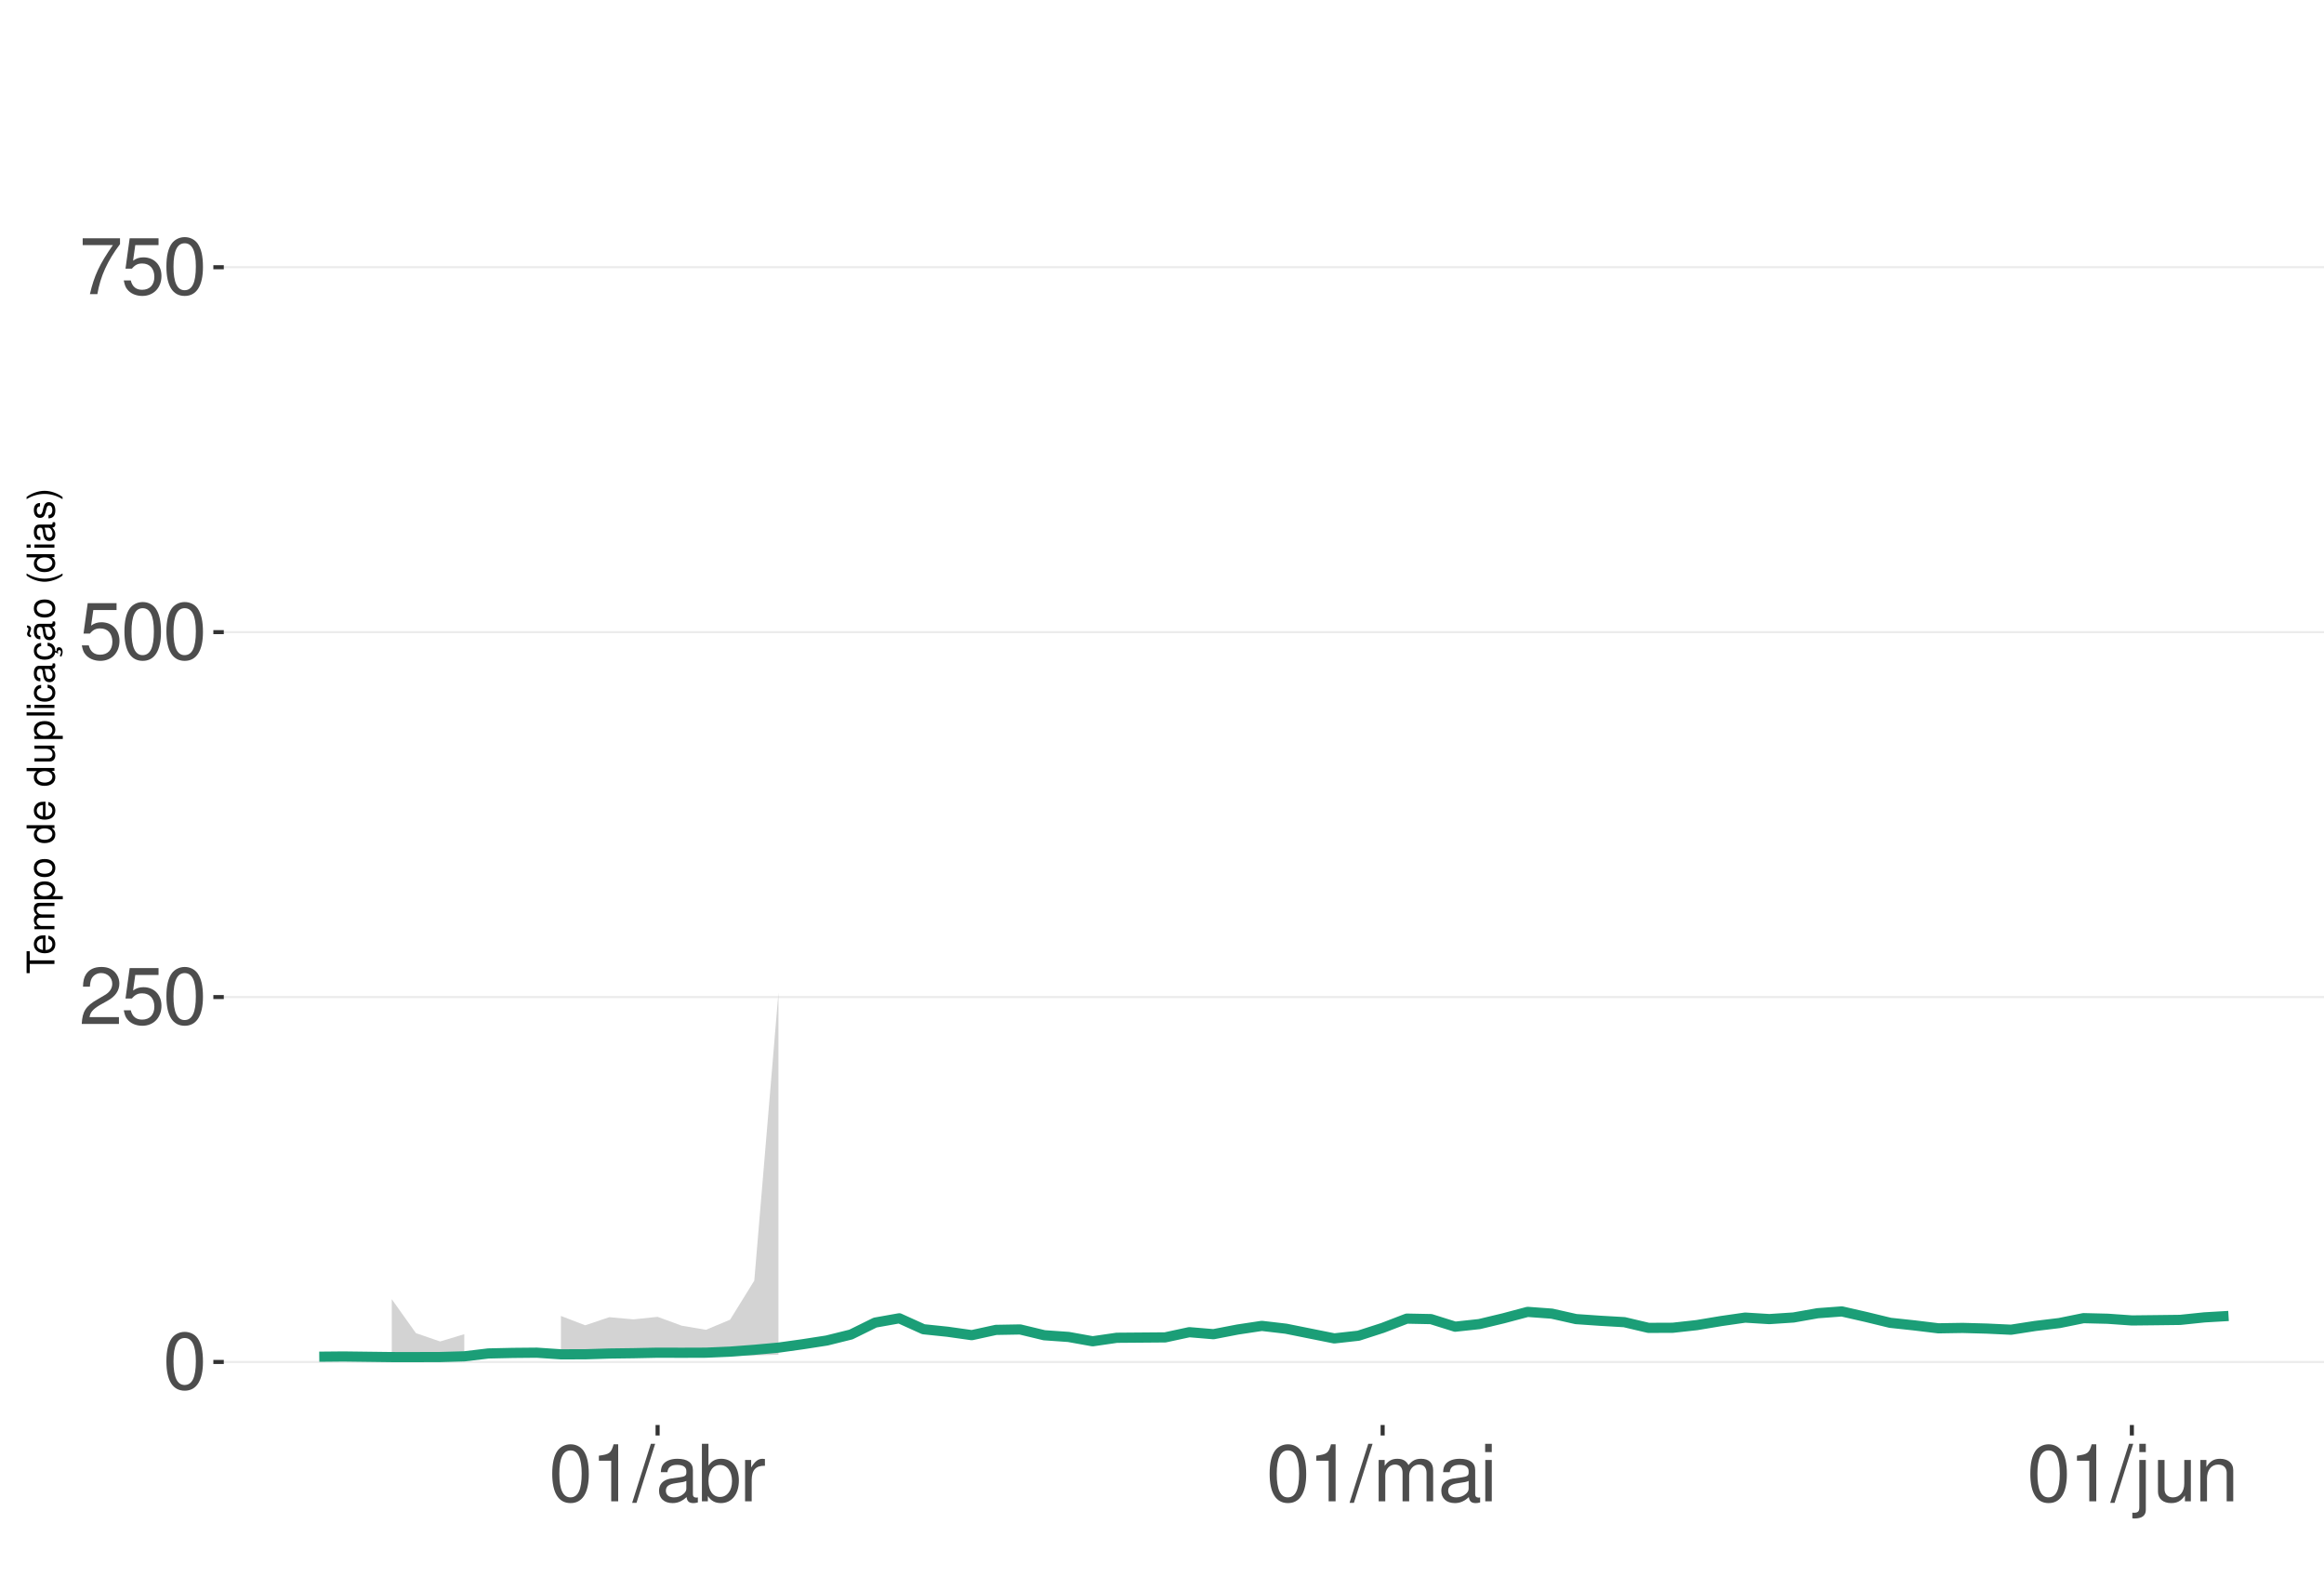
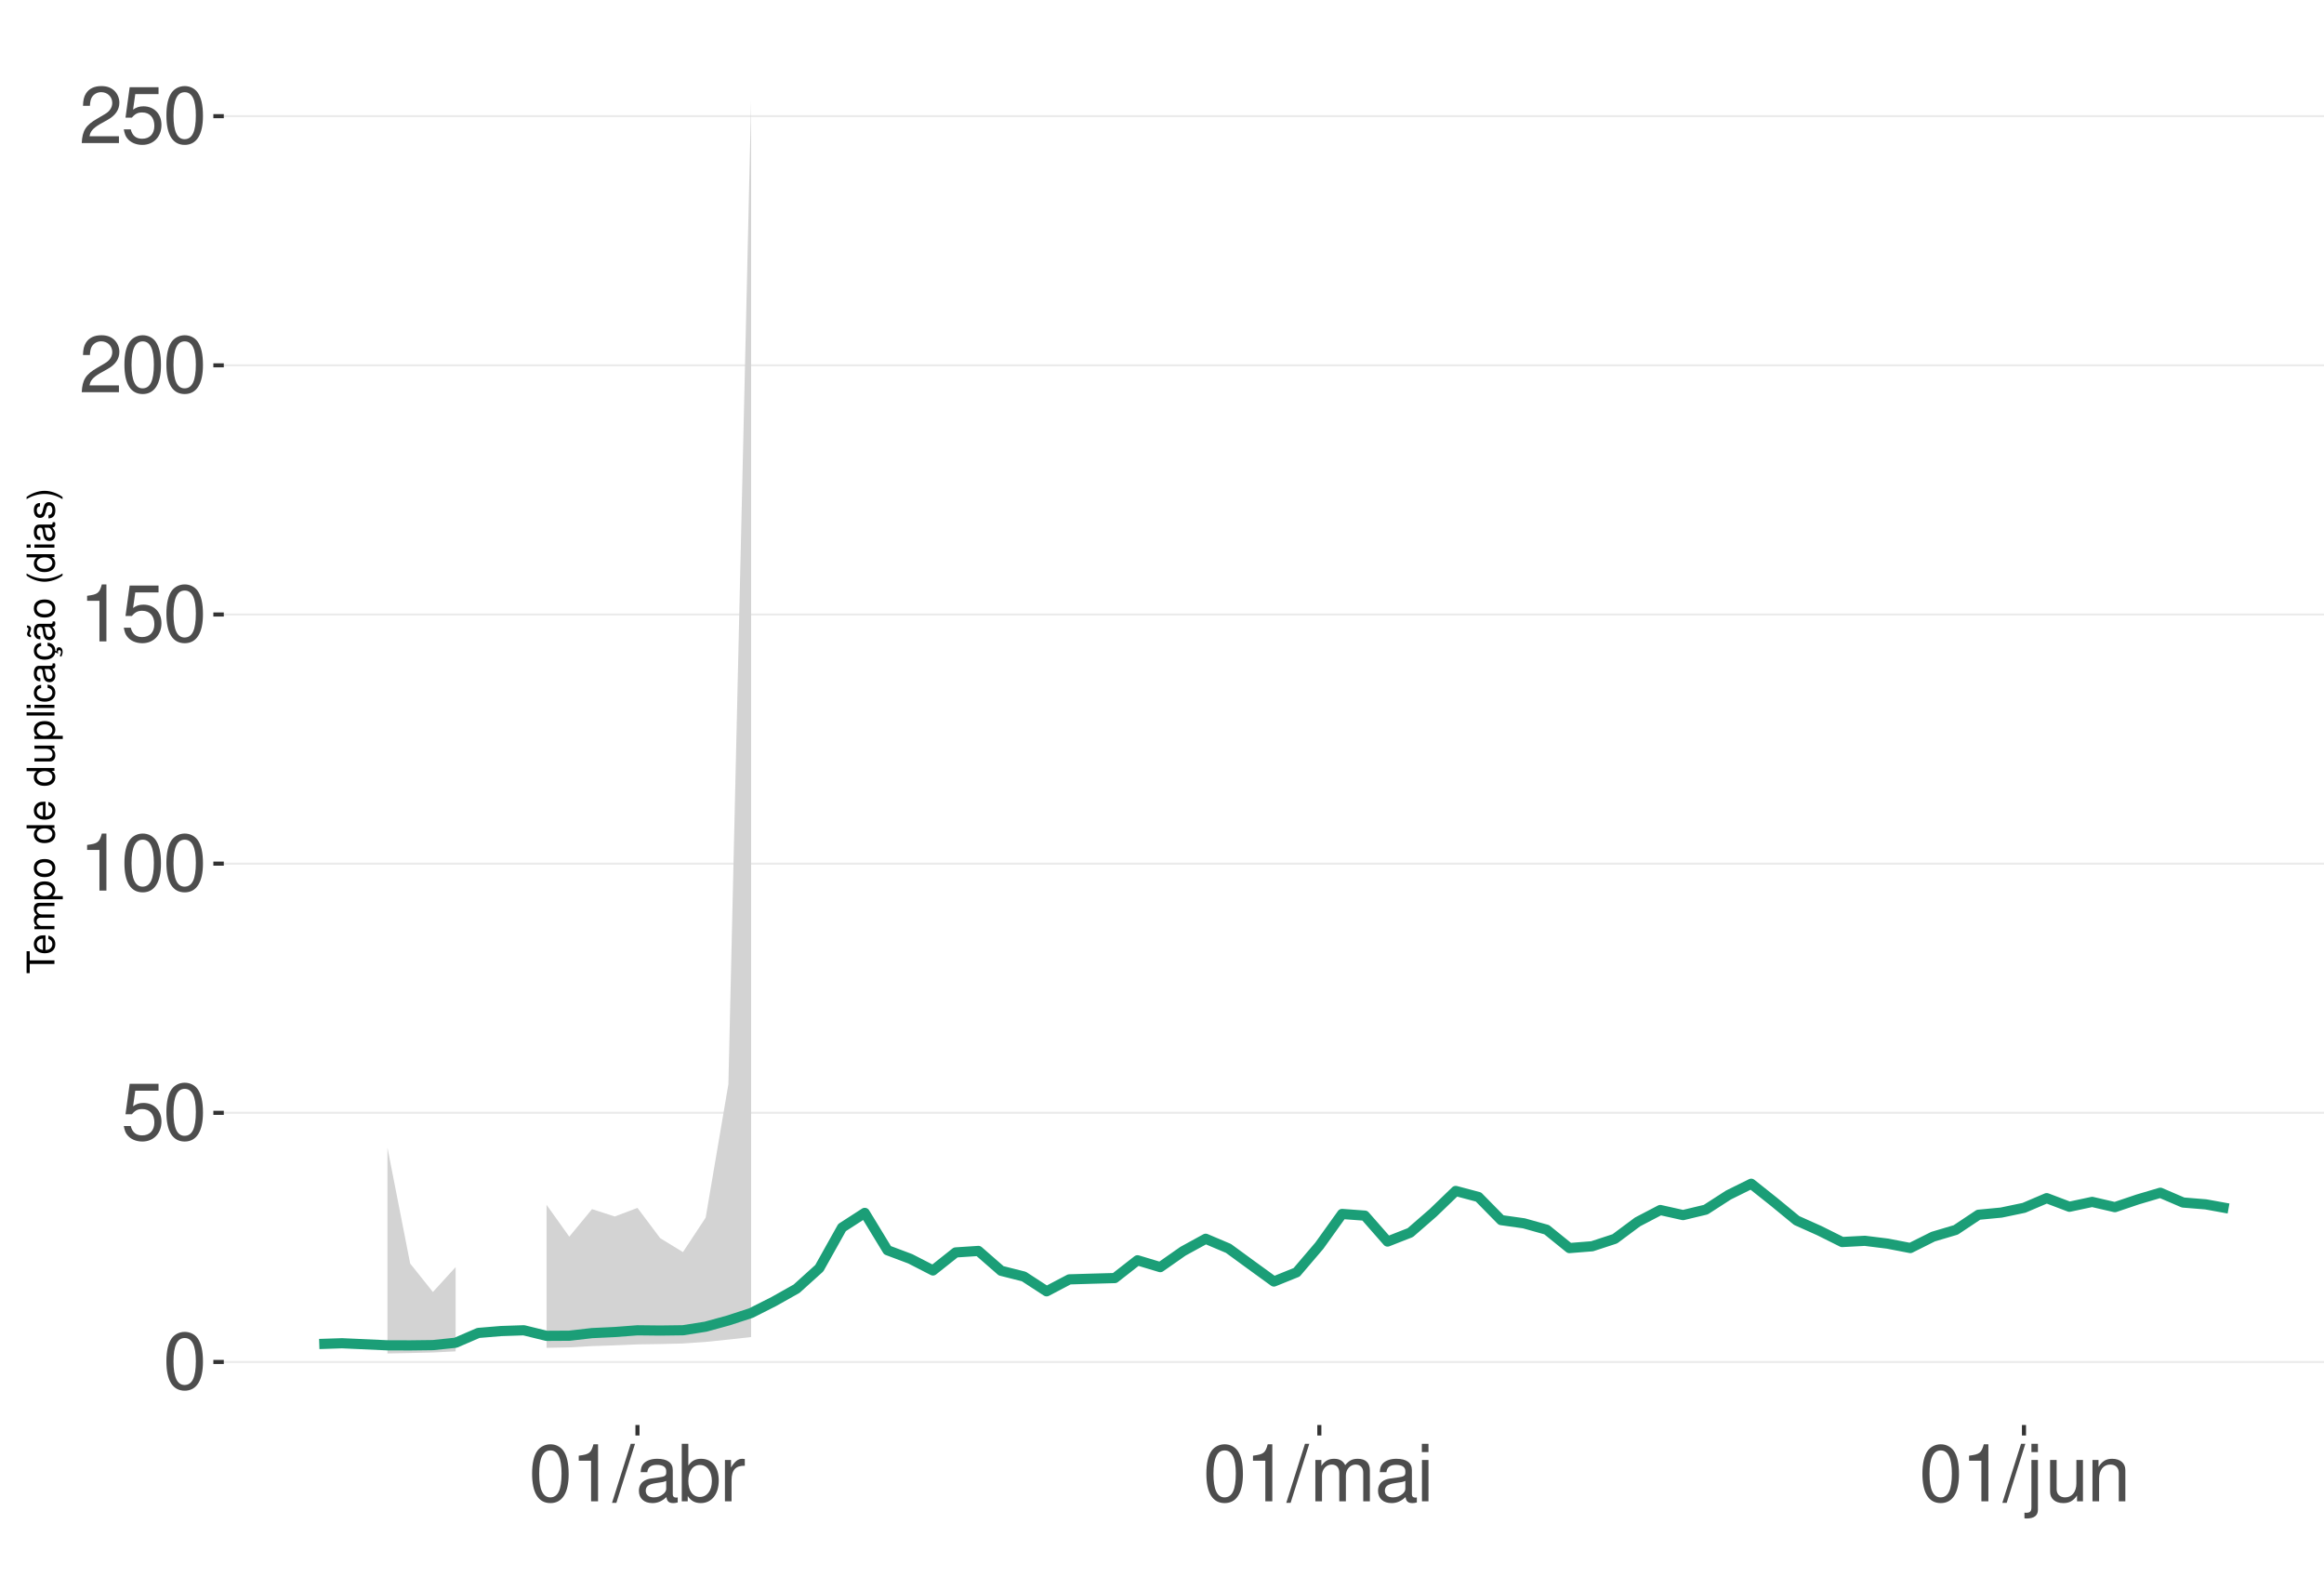
<svg xmlns="http://www.w3.org/2000/svg" xmlns:xlink="http://www.w3.org/1999/xlink" width="609pt" height="413pt" viewBox="0 0 609 413" version="1.1">
  <defs>
    <g>
      <symbol overflow="visible" id="glyph0-0">
        <path style="stroke:none;" d="" />
      </symbol>
      <symbol overflow="visible" id="glyph0-1">
        <path style="stroke:none;" d="M 5.688 -14.938 C 4.312 -14.938 3.078 -14.312 2.312 -13.297 C 1.359 -11.984 0.891 -10 0.891 -7.234 C 0.891 -2.188 2.547 0.469 5.688 0.469 C 8.781 0.469 10.469 -2.188 10.469 -7.109 C 10.469 -10 10.016 -11.938 9.047 -13.297 C 8.281 -14.328 7.062 -14.938 5.688 -14.938 Z M 5.688 -13.328 C 7.641 -13.328 8.609 -11.312 8.609 -7.266 C 8.609 -3.016 7.656 -1.031 5.641 -1.031 C 3.719 -1.031 2.75 -3.094 2.75 -7.203 C 2.75 -11.312 3.719 -13.328 5.688 -13.328 Z M 5.688 -13.328 " />
      </symbol>
      <symbol overflow="visible" id="glyph0-2">
+         <path style="stroke:none;" d="M 9.828 -14.641 L 2.266 -14.641 L 1.172 -6.672 L 2.844 -6.672 C 3.703 -7.688 4.406 -8.031 5.562 -8.031 C 7.516 -8.031 8.734 -6.688 8.734 -4.531 C 8.734 -2.422 7.516 -1.141 5.531 -1.141 C 3.953 -1.141 2.969 -1.938 2.547 -3.594 L 0.719 -3.594 C 0.969 -2.391 1.172 -1.812 1.609 -1.281 C 2.438 -0.172 3.922 0.469 5.578 0.469 C 8.531 0.469 10.594 -1.672 10.594 -4.766 C 10.594 -7.656 8.672 -9.641 5.859 -9.641 C 4.828 -9.641 4 -9.375 3.156 -8.766 L 3.734 -12.844 L 9.828 -12.844 Z M 9.828 -14.641 " />
+       </symbol>
+       <symbol overflow="visible" id="glyph0-3">
+         <path style="stroke:none;" d="M 5.344 -10.641 L 5.344 0 L 7.172 0 L 7.172 -14.938 L 5.969 -14.938 C 5.328 -12.641 4.922 -12.328 2.109 -11.953 L 2.109 -10.641 Z M 5.344 -10.641 " />
+       </symbol>
+       <symbol overflow="visible" id="glyph0-4">
        <path style="stroke:none;" d="M 10.453 -1.797 L 2.75 -1.797 C 2.938 -3.031 3.594 -3.828 5.391 -4.922 L 7.453 -6.078 C 9.5 -7.203 10.562 -8.734 10.562 -10.578 C 10.562 -11.812 10.062 -12.969 9.188 -13.781 C 8.328 -14.562 7.25 -14.938 5.859 -14.938 C 4 -14.938 2.625 -14.281 1.812 -13 C 1.297 -12.203 1.078 -11.281 1.031 -9.766 L 2.844 -9.766 C 2.906 -10.781 3.031 -11.375 3.281 -11.875 C 3.766 -12.781 4.703 -13.344 5.797 -13.344 C 7.453 -13.344 8.703 -12.141 8.703 -10.531 C 8.703 -9.344 8.016 -8.297 6.719 -7.562 L 4.812 -6.438 C 1.75 -4.688 0.875 -3.281 0.703 -0.016 L 10.453 -0.016 Z M 10.453 -1.797 " />
      </symbol>
-       <symbol overflow="visible" id="glyph0-3">
-         <path style="stroke:none;" d="M 9.828 -14.641 L 2.266 -14.641 L 1.172 -6.672 L 2.844 -6.672 C 3.703 -7.688 4.406 -8.031 5.562 -8.031 C 7.516 -8.031 8.734 -6.688 8.734 -4.531 C 8.734 -2.422 7.516 -1.141 5.531 -1.141 C 3.953 -1.141 2.969 -1.938 2.547 -3.594 L 0.719 -3.594 C 0.969 -2.391 1.172 -1.812 1.609 -1.281 C 2.438 -0.172 3.922 0.469 5.578 0.469 C 8.531 0.469 10.594 -1.672 10.594 -4.766 C 10.594 -7.656 8.672 -9.641 5.859 -9.641 C 4.828 -9.641 4 -9.375 3.156 -8.766 L 3.734 -12.844 L 9.828 -12.844 Z M 9.828 -14.641 " />
-       </symbol>
-       <symbol overflow="visible" id="glyph0-4">
-         <path style="stroke:none;" d="M 10.734 -14.641 L 0.953 -14.641 L 0.953 -12.844 L 8.859 -12.844 C 5.375 -7.875 3.953 -4.812 2.844 0 L 4.797 0 C 5.594 -4.688 7.438 -8.719 10.734 -13.109 Z M 10.734 -14.641 " />
-       </symbol>
      <symbol overflow="visible" id="glyph0-5">
-         <path style="stroke:none;" d="M 5.344 -10.641 L 5.344 0 L 7.172 0 L 7.172 -14.938 L 5.969 -14.938 C 5.328 -12.641 4.922 -12.328 2.109 -11.953 L 2.109 -10.641 Z M 5.344 -10.641 " />
+         <path style="stroke:none;" d="M 4.734 -15.062 L -0.172 0.406 L 0.969 0.406 L 5.859 -15.062 Z M 4.734 -15.062 " />
      </symbol>
      <symbol overflow="visible" id="glyph0-6">
-         <path style="stroke:none;" d="M 4.734 -15.062 L -0.172 0.406 L 0.969 0.406 L 5.859 -15.062 Z M 4.734 -15.062 " />
+         <path style="stroke:none;" d="M 11.047 -1.016 C 10.859 -0.969 10.781 -0.969 10.672 -0.969 C 10.078 -0.969 9.75 -1.281 9.75 -1.812 L 9.75 -8.188 C 9.75 -10.094 8.344 -11.141 5.688 -11.141 C 4.094 -11.141 2.828 -10.672 2.094 -9.875 C 1.594 -9.312 1.391 -8.703 1.344 -7.625 L 3.078 -7.625 C 3.219 -8.938 4 -9.547 5.625 -9.547 C 7.188 -9.547 8.031 -8.969 8.031 -7.938 L 8.031 -7.484 C 8.016 -6.734 7.641 -6.469 6.234 -6.281 C 3.797 -5.969 3.422 -5.891 2.766 -5.625 C 1.516 -5.078 0.875 -4.125 0.875 -2.734 C 0.875 -0.766 2.234 0.469 4.422 0.469 C 5.781 0.469 6.875 0 8.094 -1.109 C 8.219 0 8.766 0.469 9.875 0.469 C 10.25 0.469 10.469 0.438 11.047 0.297 Z M 8.031 -3.406 C 8.031 -2.828 7.875 -2.484 7.359 -2 C 6.656 -1.359 5.797 -1.031 4.797 -1.031 C 3.453 -1.031 2.672 -1.672 2.672 -2.766 C 2.672 -3.906 3.406 -4.484 5.266 -4.75 C 7.109 -5 7.453 -5.078 8.031 -5.344 Z M 8.031 -3.406 " />
      </symbol>
      <symbol overflow="visible" id="glyph0-7">
-         <path style="stroke:none;" d="M 11.047 -1.016 C 10.859 -0.969 10.781 -0.969 10.672 -0.969 C 10.078 -0.969 9.75 -1.281 9.75 -1.812 L 9.75 -8.188 C 9.75 -10.094 8.344 -11.141 5.688 -11.141 C 4.094 -11.141 2.828 -10.672 2.094 -9.875 C 1.594 -9.312 1.391 -8.703 1.344 -7.625 L 3.078 -7.625 C 3.219 -8.938 4 -9.547 5.625 -9.547 C 7.188 -9.547 8.031 -8.969 8.031 -7.938 L 8.031 -7.484 C 8.016 -6.734 7.641 -6.469 6.234 -6.281 C 3.797 -5.969 3.422 -5.891 2.766 -5.625 C 1.516 -5.078 0.875 -4.125 0.875 -2.734 C 0.875 -0.766 2.234 0.469 4.422 0.469 C 5.781 0.469 6.875 0 8.094 -1.109 C 8.219 0 8.766 0.469 9.875 0.469 C 10.25 0.469 10.469 0.438 11.047 0.297 Z M 8.031 -3.406 C 8.031 -2.828 7.875 -2.484 7.359 -2 C 6.656 -1.359 5.797 -1.031 4.797 -1.031 C 3.453 -1.031 2.672 -1.672 2.672 -2.766 C 2.672 -3.906 3.406 -4.484 5.266 -4.75 C 7.109 -5 7.453 -5.078 8.031 -5.344 Z M 8.031 -3.406 " />
+         <path style="stroke:none;" d="M 1.109 -15.062 L 1.109 0 L 2.672 0 L 2.672 -1.391 C 3.484 -0.125 4.578 0.469 6.094 0.469 C 8.938 0.469 10.797 -1.859 10.797 -5.453 C 10.797 -8.969 9.047 -11.141 6.172 -11.141 C 4.688 -11.141 3.641 -10.578 2.828 -9.359 L 2.828 -15.062 Z M 5.844 -9.516 C 7.766 -9.516 9 -7.844 9 -5.266 C 9 -2.812 7.719 -1.141 5.844 -1.141 C 4 -1.141 2.828 -2.781 2.828 -5.328 C 2.828 -7.875 4 -9.516 5.844 -9.516 Z M 5.844 -9.516 " />
      </symbol>
      <symbol overflow="visible" id="glyph0-8">
-         <path style="stroke:none;" d="M 1.109 -15.062 L 1.109 0 L 2.672 0 L 2.672 -1.391 C 3.484 -0.125 4.578 0.469 6.094 0.469 C 8.938 0.469 10.797 -1.859 10.797 -5.453 C 10.797 -8.969 9.047 -11.141 6.172 -11.141 C 4.688 -11.141 3.641 -10.578 2.828 -9.359 L 2.828 -15.062 Z M 5.844 -9.516 C 7.766 -9.516 9 -7.844 9 -5.266 C 9 -2.812 7.719 -1.141 5.844 -1.141 C 4 -1.141 2.828 -2.781 2.828 -5.328 C 2.828 -7.875 4 -9.516 5.844 -9.516 Z M 5.844 -9.516 " />
+         <path style="stroke:none;" d="M 1.422 -10.828 L 1.422 0 L 3.156 0 L 3.156 -5.625 C 3.188 -8.219 4.25 -9.375 6.625 -9.312 L 6.625 -11.078 C 6.344 -11.109 6.172 -11.141 5.969 -11.141 C 4.859 -11.141 4 -10.469 3.016 -8.859 L 3.016 -10.828 Z M 1.422 -10.828 " />
      </symbol>
      <symbol overflow="visible" id="glyph0-9">
-         <path style="stroke:none;" d="M 1.422 -10.828 L 1.422 0 L 3.156 0 L 3.156 -5.625 C 3.188 -8.219 4.25 -9.375 6.625 -9.312 L 6.625 -11.078 C 6.344 -11.109 6.172 -11.141 5.969 -11.141 C 4.859 -11.141 4 -10.469 3.016 -8.859 L 3.016 -10.828 Z M 1.422 -10.828 " />
+         <path style="stroke:none;" d="M 1.453 -10.828 L 1.453 0 L 3.188 0 L 3.188 -6.797 C 3.188 -8.359 4.312 -9.625 5.719 -9.625 C 7 -9.625 7.719 -8.844 7.719 -7.453 L 7.719 0 L 9.453 0 L 9.453 -6.797 C 9.453 -8.359 10.594 -9.625 12 -9.625 C 13.266 -9.625 14 -8.812 14 -7.453 L 14 0 L 15.734 0 L 15.734 -8.125 C 15.734 -10.062 14.625 -11.141 12.594 -11.141 C 11.156 -11.141 10.281 -10.703 9.281 -9.484 C 8.641 -10.641 7.766 -11.141 6.359 -11.141 C 4.922 -11.141 3.953 -10.594 3.031 -9.297 L 3.031 -10.828 Z M 1.453 -10.828 " />
      </symbol>
      <symbol overflow="visible" id="glyph0-10">
-         <path style="stroke:none;" d="M 1.453 -10.828 L 1.453 0 L 3.188 0 L 3.188 -6.797 C 3.188 -8.359 4.312 -9.625 5.719 -9.625 C 7 -9.625 7.719 -8.844 7.719 -7.453 L 7.719 0 L 9.453 0 L 9.453 -6.797 C 9.453 -8.359 10.594 -9.625 12 -9.625 C 13.266 -9.625 14 -8.812 14 -7.453 L 14 0 L 15.734 0 L 15.734 -8.125 C 15.734 -10.062 14.625 -11.141 12.594 -11.141 C 11.156 -11.141 10.281 -10.703 9.281 -9.484 C 8.641 -10.641 7.766 -11.141 6.359 -11.141 C 4.922 -11.141 3.953 -10.594 3.031 -9.297 L 3.031 -10.828 Z M 1.453 -10.828 " />
+         <path style="stroke:none;" d="M 3.094 -10.828 L 1.391 -10.828 L 1.391 0 L 3.094 0 Z M 3.094 -15.062 L 1.359 -15.062 L 1.359 -12.891 L 3.094 -12.891 Z M 3.094 -15.062 " />
      </symbol>
      <symbol overflow="visible" id="glyph0-11">
-         <path style="stroke:none;" d="M 3.094 -10.828 L 1.391 -10.828 L 1.391 0 L 3.094 0 Z M 3.094 -15.062 L 1.359 -15.062 L 1.359 -12.891 L 3.094 -12.891 Z M 3.094 -15.062 " />
+         <path style="stroke:none;" d="M 1.453 -10.828 L 1.453 1.562 C 1.453 2.641 1.109 3 0.047 3 C -0.078 3 -0.141 3 -0.375 2.969 L -0.375 4.438 C -0.172 4.484 -0.062 4.5 0.203 4.5 C 2.141 4.5 3.156 3.734 3.156 2.25 L 3.156 -10.828 Z M 3.156 -15.062 L 1.453 -15.062 L 1.453 -12.891 L 3.156 -12.891 Z M 3.156 -15.062 " />
      </symbol>
      <symbol overflow="visible" id="glyph0-12">
-         <path style="stroke:none;" d="M 1.453 -10.828 L 1.453 1.562 C 1.453 2.641 1.109 3 0.047 3 C -0.078 3 -0.141 3 -0.375 2.969 L -0.375 4.438 C -0.172 4.484 -0.062 4.5 0.203 4.5 C 2.141 4.5 3.156 3.734 3.156 2.25 L 3.156 -10.828 Z M 3.156 -15.062 L 1.453 -15.062 L 1.453 -12.891 L 3.156 -12.891 Z M 3.156 -15.062 " />
+         <path style="stroke:none;" d="M 9.953 0 L 9.953 -10.828 L 8.234 -10.828 L 8.234 -4.688 C 8.234 -2.484 7.078 -1.031 5.281 -1.031 C 3.922 -1.031 3.062 -1.859 3.062 -3.156 L 3.062 -10.828 L 1.344 -10.828 L 1.344 -2.484 C 1.344 -0.688 2.688 0.469 4.797 0.469 C 6.375 0.469 7.391 -0.078 8.406 -1.516 L 8.406 0 Z M 9.953 0 " />
      </symbol>
      <symbol overflow="visible" id="glyph0-13">
-         <path style="stroke:none;" d="M 9.953 0 L 9.953 -10.828 L 8.234 -10.828 L 8.234 -4.688 C 8.234 -2.484 7.078 -1.031 5.281 -1.031 C 3.922 -1.031 3.062 -1.859 3.062 -3.156 L 3.062 -10.828 L 1.344 -10.828 L 1.344 -2.484 C 1.344 -0.688 2.688 0.469 4.797 0.469 C 6.375 0.469 7.391 -0.078 8.406 -1.516 L 8.406 0 Z M 9.953 0 " />
-       </symbol>
-       <symbol overflow="visible" id="glyph0-14">
        <path style="stroke:none;" d="M 1.453 -10.828 L 1.453 0 L 3.188 0 L 3.188 -5.969 C 3.188 -8.188 4.344 -9.625 6.109 -9.625 C 7.484 -9.625 8.344 -8.797 8.344 -7.5 L 8.344 0 L 10.062 0 L 10.062 -8.188 C 10.062 -9.984 8.719 -11.141 6.625 -11.141 C 5.016 -11.141 3.984 -10.516 3.031 -9 L 3.031 -10.828 Z M 1.453 -10.828 " />
      </symbol>
      <symbol overflow="visible" id="glyph1-0">
        <path style="stroke:none;" d="" />
      </symbol>
      <symbol overflow="visible" id="glyph1-1">
        <path style="stroke:none;" d="M -6.469 -3.547 L -6.469 -5.938 L -7.297 -5.938 L -7.297 -0.203 L -6.469 -0.203 L -6.469 -2.609 L 0 -2.609 L 0 -3.547 Z M -6.469 -3.547 " />
      </symbol>
      <symbol overflow="visible" id="glyph1-2">
        <path style="stroke:none;" d="M -2.344 -5.125 C -3.141 -5.125 -3.625 -5.062 -4.016 -4.922 C -4.875 -4.578 -5.391 -3.781 -5.391 -2.797 C -5.391 -1.344 -4.281 -0.406 -2.547 -0.406 C -0.812 -0.406 0.234 -1.297 0.234 -2.781 C 0.234 -3.984 -0.453 -4.812 -1.594 -5.016 L -1.594 -4.188 C -0.906 -3.953 -0.547 -3.484 -0.547 -2.812 C -0.547 -2.281 -0.781 -1.828 -1.219 -1.547 C -1.516 -1.344 -1.812 -1.281 -2.344 -1.266 Z M -3.016 -1.297 C -3.984 -1.359 -4.625 -1.953 -4.625 -2.797 C -4.625 -3.641 -3.953 -4.234 -3.016 -4.234 Z M -3.016 -1.297 " />
      </symbol>
      <symbol overflow="visible" id="glyph1-3">
        <path style="stroke:none;" d="M -5.234 -0.703 L 0 -0.703 L 0 -1.547 L -3.297 -1.547 C -4.047 -1.547 -4.656 -2.094 -4.656 -2.766 C -4.656 -3.391 -4.281 -3.734 -3.609 -3.734 L 0 -3.734 L 0 -4.578 L -3.297 -4.578 C -4.047 -4.578 -4.656 -5.125 -4.656 -5.812 C -4.656 -6.422 -4.266 -6.781 -3.609 -6.781 L 0 -6.781 L 0 -7.625 L -3.938 -7.625 C -4.875 -7.625 -5.391 -7.078 -5.391 -6.094 C -5.391 -5.406 -5.188 -4.984 -4.594 -4.484 C -5.156 -4.188 -5.391 -3.766 -5.391 -3.078 C -5.391 -2.375 -5.125 -1.906 -4.5 -1.469 L -5.234 -1.469 Z M -5.234 -0.703 " />
      </symbol>
      <symbol overflow="visible" id="glyph1-4">
        <path style="stroke:none;" d="M 2.188 -0.547 L 2.188 -1.375 L -0.547 -1.375 C -0.016 -1.812 0.234 -2.312 0.234 -2.984 C 0.234 -4.344 -0.859 -5.234 -2.531 -5.234 C -4.297 -5.234 -5.391 -4.375 -5.391 -2.984 C -5.391 -2.266 -5.062 -1.703 -4.453 -1.312 L -5.234 -1.312 L -5.234 -0.547 Z M -4.609 -2.844 C -4.609 -3.766 -3.797 -4.359 -2.547 -4.359 C -1.359 -4.359 -0.547 -3.75 -0.547 -2.844 C -0.547 -1.953 -1.344 -1.375 -2.578 -1.375 C -3.812 -1.375 -4.609 -1.953 -4.609 -2.844 Z M -4.609 -2.844 " />
      </symbol>
      <symbol overflow="visible" id="glyph1-5">
        <path style="stroke:none;" d="M -5.391 -2.719 C -5.391 -1.234 -4.344 -0.359 -2.578 -0.359 C -0.812 -0.359 0.234 -1.234 0.234 -2.734 C 0.234 -4.203 -0.812 -5.094 -2.547 -5.094 C -4.359 -5.094 -5.391 -4.234 -5.391 -2.719 Z M -4.625 -2.734 C -4.625 -3.672 -3.844 -4.234 -2.547 -4.234 C -1.312 -4.234 -0.547 -3.656 -0.547 -2.734 C -0.547 -1.797 -1.312 -1.234 -2.578 -1.234 C -3.844 -1.234 -4.625 -1.797 -4.625 -2.734 Z M -4.625 -2.734 " />
      </symbol>
      <symbol overflow="visible" id="glyph1-6">
        <path style="stroke:none;" d="" />
      </symbol>
      <symbol overflow="visible" id="glyph1-7">
        <path style="stroke:none;" d="M -7.297 -4.953 L -7.297 -4.125 L -4.578 -4.125 C -5.109 -3.766 -5.391 -3.203 -5.391 -2.516 C -5.391 -1.156 -4.297 -0.266 -2.625 -0.266 C -0.859 -0.266 0.234 -1.125 0.234 -2.547 C 0.234 -3.266 -0.047 -3.766 -0.688 -4.203 L 0 -4.203 L 0 -4.953 Z M -4.609 -2.656 C -4.609 -3.547 -3.812 -4.125 -2.562 -4.125 C -1.344 -4.125 -0.547 -3.547 -0.547 -2.656 C -0.547 -1.734 -1.359 -1.125 -2.578 -1.125 C -3.797 -1.125 -4.609 -1.734 -4.609 -2.656 Z M -4.609 -2.656 " />
      </symbol>
      <symbol overflow="visible" id="glyph1-8">
        <path style="stroke:none;" d="M 0 -4.812 L -5.234 -4.812 L -5.234 -3.984 L -2.266 -3.984 C -1.203 -3.984 -0.5 -3.438 -0.5 -2.562 C -0.5 -1.906 -0.906 -1.484 -1.531 -1.484 L -5.234 -1.484 L -5.234 -0.656 L -1.203 -0.656 C -0.328 -0.656 0.234 -1.297 0.234 -2.312 C 0.234 -3.094 -0.047 -3.578 -0.734 -4.062 L 0 -4.062 Z M 0 -4.812 " />
      </symbol>
      <symbol overflow="visible" id="glyph1-9">
        <path style="stroke:none;" d="M -7.297 -1.516 L -7.297 -0.688 L 0 -0.688 L 0 -1.516 Z M -7.297 -1.516 " />
      </symbol>
      <symbol overflow="visible" id="glyph1-10">
        <path style="stroke:none;" d="M -5.234 -1.5 L -5.234 -0.672 L 0 -0.672 L 0 -1.5 Z M -7.297 -1.5 L -7.297 -0.656 L -6.234 -0.656 L -6.234 -1.5 Z M -7.297 -1.5 " />
      </symbol>
      <symbol overflow="visible" id="glyph1-11">
        <path style="stroke:none;" d="M -3.484 -4.703 C -3.984 -4.672 -4.312 -4.562 -4.609 -4.359 C -5.094 -4 -5.391 -3.375 -5.391 -2.641 C -5.391 -1.219 -4.266 -0.312 -2.531 -0.312 C -0.844 -0.312 0.234 -1.203 0.234 -2.625 C 0.234 -3.875 -0.516 -4.672 -1.797 -4.766 L -1.797 -3.938 C -0.953 -3.797 -0.547 -3.359 -0.547 -2.656 C -0.547 -1.734 -1.297 -1.188 -2.531 -1.188 C -3.844 -1.188 -4.625 -1.719 -4.625 -2.625 C -4.625 -3.328 -4.203 -3.766 -3.484 -3.875 Z M -3.484 -4.703 " />
      </symbol>
      <symbol overflow="visible" id="glyph1-12">
        <path style="stroke:none;" d="M -0.484 -5.344 C -0.469 -5.266 -0.469 -5.219 -0.469 -5.172 C -0.469 -4.875 -0.625 -4.719 -0.875 -4.719 L -3.953 -4.719 C -4.891 -4.719 -5.391 -4.047 -5.391 -2.75 C -5.391 -1.984 -5.172 -1.375 -4.781 -1.016 C -4.516 -0.766 -4.203 -0.672 -3.688 -0.656 L -3.688 -1.484 C -4.328 -1.562 -4.625 -1.938 -4.625 -2.719 C -4.625 -3.484 -4.344 -3.891 -3.844 -3.891 L -3.625 -3.891 C -3.266 -3.875 -3.125 -3.703 -3.047 -3.016 C -2.891 -1.844 -2.844 -1.656 -2.719 -1.344 C -2.453 -0.734 -2 -0.422 -1.312 -0.422 C -0.375 -0.422 0.234 -1.078 0.234 -2.141 C 0.234 -2.797 0 -3.328 -0.547 -3.922 C 0 -3.984 0.234 -4.234 0.234 -4.781 C 0.234 -4.953 0.203 -5.062 0.141 -5.344 Z M -1.656 -3.891 C -1.375 -3.891 -1.203 -3.812 -0.969 -3.562 C -0.656 -3.219 -0.5 -2.812 -0.5 -2.312 C -0.5 -1.672 -0.812 -1.297 -1.344 -1.297 C -1.891 -1.297 -2.172 -1.656 -2.297 -2.547 C -2.422 -3.438 -2.453 -3.609 -2.594 -3.891 Z M -1.656 -3.891 " />
      </symbol>
      <symbol overflow="visible" id="glyph1-13">
        <path style="stroke:none;" d="M 0.234 -2.641 C 0.234 -3.875 -0.547 -4.703 -1.797 -4.766 L -1.797 -3.938 C -0.953 -3.797 -0.531 -3.359 -0.531 -2.656 C -0.531 -1.734 -1.281 -1.188 -2.516 -1.188 C -3.844 -1.188 -4.625 -1.719 -4.625 -2.625 C -4.625 -3.328 -4.203 -3.766 -3.484 -3.875 L -3.484 -4.703 C -3.984 -4.672 -4.312 -4.562 -4.609 -4.359 C -5.094 -4 -5.391 -3.375 -5.391 -2.641 C -5.391 -1.219 -4.266 -0.312 -2.531 -0.312 C -1.469 -0.312 -0.625 -0.672 -0.156 -1.312 C 0.047 -1.594 0.125 -1.812 0.203 -2.25 L 0.922 -1.938 L 0.984 -2.062 C 0.938 -2.188 0.906 -2.25 0.906 -2.375 C 0.906 -2.656 1.047 -2.828 1.281 -2.828 C 1.547 -2.828 1.734 -2.594 1.734 -2.297 C 1.734 -2.031 1.672 -1.844 1.438 -1.406 L 1.406 -1.312 L 1.812 -1.094 C 2.078 -1.75 2.141 -1.953 2.141 -2.344 C 2.141 -3.109 1.781 -3.578 1.203 -3.578 C 0.781 -3.578 0.547 -3.297 0.547 -2.797 C 0.547 -2.703 0.547 -2.641 0.562 -2.516 Z M 0.234 -2.641 " />
      </symbol>
      <symbol overflow="visible" id="glyph1-14">
        <path style="stroke:none;" d="M -0.484 -5.344 C -0.469 -5.266 -0.469 -5.219 -0.469 -5.172 C -0.469 -4.875 -0.625 -4.719 -0.875 -4.719 L -3.953 -4.719 C -4.891 -4.719 -5.391 -4.047 -5.391 -2.75 C -5.391 -1.984 -5.172 -1.375 -4.781 -1.016 C -4.516 -0.766 -4.203 -0.672 -3.688 -0.656 L -3.688 -1.484 C -4.328 -1.562 -4.625 -1.938 -4.625 -2.719 C -4.625 -3.484 -4.344 -3.891 -3.844 -3.891 L -3.625 -3.891 C -3.266 -3.875 -3.125 -3.703 -3.047 -3.016 C -2.891 -1.844 -2.844 -1.656 -2.719 -1.344 C -2.453 -0.734 -2 -0.422 -1.312 -0.422 C -0.375 -0.422 0.234 -1.078 0.234 -2.141 C 0.234 -2.797 0 -3.328 -0.547 -3.922 C 0 -3.984 0.234 -4.234 0.234 -4.781 C 0.234 -4.953 0.203 -5.062 0.141 -5.344 Z M -1.656 -3.891 C -1.375 -3.891 -1.203 -3.812 -0.969 -3.562 C -0.656 -3.219 -0.5 -2.812 -0.5 -2.312 C -0.5 -1.672 -0.812 -1.297 -1.344 -1.297 C -1.891 -1.297 -2.172 -1.656 -2.297 -2.547 C -2.422 -3.438 -2.453 -3.609 -2.594 -3.891 Z M -7.172 -3.75 C -6.922 -3.672 -6.812 -3.547 -6.812 -3.375 C -6.812 -3.25 -6.875 -2.984 -6.984 -2.734 C -7.156 -2.312 -7.172 -2.25 -7.172 -2.047 C -7.172 -1.594 -6.797 -1.297 -6.141 -1.188 L -6.141 -1.766 C -6.375 -1.812 -6.5 -1.938 -6.5 -2.094 C -6.5 -2.203 -6.469 -2.344 -6.375 -2.578 C -6.156 -3.156 -6.125 -3.234 -6.125 -3.438 C -6.125 -3.922 -6.484 -4.219 -7.172 -4.312 Z M -7.172 -3.75 " />
      </symbol>
      <symbol overflow="visible" id="glyph1-15">
        <path style="stroke:none;" d="M -7.297 -2.359 C -5.984 -1.359 -4.156 -0.734 -2.594 -0.734 C -1.016 -0.734 0.812 -1.359 2.125 -2.359 L 2.125 -2.906 C 0.688 -2.031 -0.984 -1.547 -2.594 -1.547 C -4.188 -1.547 -5.875 -2.031 -7.297 -2.906 Z M -7.297 -2.359 " />
      </symbol>
      <symbol overflow="visible" id="glyph1-16">
        <path style="stroke:none;" d="M -3.781 -4.375 C -4.812 -4.375 -5.391 -3.688 -5.391 -2.484 C -5.391 -1.266 -4.766 -0.469 -3.797 -0.469 C -2.969 -0.469 -2.578 -0.891 -2.281 -2.125 L -2.094 -2.906 C -1.953 -3.484 -1.734 -3.719 -1.375 -3.719 C -0.875 -3.719 -0.547 -3.234 -0.547 -2.5 C -0.547 -2.047 -0.672 -1.672 -0.891 -1.453 C -1.047 -1.328 -1.188 -1.266 -1.562 -1.219 L -1.562 -0.344 C -0.344 -0.375 0.234 -1.062 0.234 -2.438 C 0.234 -3.75 -0.422 -4.594 -1.438 -4.594 C -2.203 -4.594 -2.641 -4.156 -2.891 -3.109 L -3.078 -2.312 C -3.234 -1.625 -3.453 -1.344 -3.828 -1.344 C -4.312 -1.344 -4.625 -1.766 -4.625 -2.453 C -4.625 -3.125 -4.328 -3.484 -3.781 -3.5 Z M -3.781 -4.375 " />
      </symbol>
      <symbol overflow="visible" id="glyph1-17">
        <path style="stroke:none;" d="M 2.125 -0.938 C 0.812 -1.938 -1.016 -2.562 -2.578 -2.562 C -4.156 -2.562 -5.984 -1.938 -7.297 -0.938 L -7.297 -0.375 C -5.859 -1.266 -4.188 -1.75 -2.578 -1.75 C -0.984 -1.75 0.703 -1.266 2.125 -0.375 Z M 2.125 -0.938 " />
      </symbol>
    </g>
    <clipPath id="clip1">
      <path d="M 58.645 9.961 L 609 9.961 L 609 373.328 L 58.645 373.328 Z M 58.645 9.961 " />
    </clipPath>
    <clipPath id="clip2">
      <path d="M 58.645 356 L 609 356 L 609 358 L 58.645 358 Z M 58.645 356 " />
    </clipPath>
    <clipPath id="clip3">
-       <path d="M 58.645 260 L 609 260 L 609 262 L 58.645 262 Z M 58.645 260 " />
+       <path d="M 58.645 291 L 609 291 L 609 292 L 58.645 292 Z M 58.645 291 " />
    </clipPath>
    <clipPath id="clip4">
-       <path d="M 58.645 165 L 609 165 L 609 166 L 58.645 166 Z M 58.645 165 " />
+       <path d="M 58.645 225 L 609 225 L 609 227 L 58.645 227 Z M 58.645 225 " />
    </clipPath>
    <clipPath id="clip5">
-       <path d="M 58.645 69 L 609 69 L 609 71 L 58.645 71 Z M 58.645 69 " />
+       <path d="M 58.645 160 L 609 160 L 609 162 L 58.645 162 Z M 58.645 160 " />
+     </clipPath>
+     <clipPath id="clip6">
+       <path d="M 58.645 95 L 609 95 L 609 96 L 58.645 96 Z M 58.645 95 " />
+     </clipPath>
+     <clipPath id="clip7">
+       <path d="M 58.645 30 L 609 30 L 609 31 L 58.645 31 Z M 58.645 30 " />
    </clipPath>
  </defs>
  <g id="surface359">
    <rect x="0" y="0" width="609" height="413" style="fill:rgb(100%,100%,100%);fill-opacity:1;stroke:none;" />
    <rect x="0" y="0" width="609" height="413" style="fill:rgb(100%,100%,100%);fill-opacity:1;stroke:none;" />
    <path style="fill:none;stroke-width:1.067;stroke-linecap:round;stroke-linejoin:round;stroke:rgb(100%,100%,100%);stroke-opacity:1;stroke-miterlimit:10;" d="M 0 413 L 609 413 L 609 0 L 0 0 Z M 0 413 " />
    <g clip-path="url(#clip1)" clip-rule="nonzero">
      <path style=" stroke:none;fill-rule:nonzero;fill:rgb(100%,100%,100%);fill-opacity:1;" d="M 58.645 373.328 L 609 373.328 L 609 9.961 L 58.645 9.961 Z M 58.645 373.328 " />
    </g>
    <g clip-path="url(#clip2)" clip-rule="nonzero">
      <path style="fill:none;stroke-width:0.533;stroke-linecap:butt;stroke-linejoin:round;stroke:rgb(92.157%,92.157%,92.157%);stroke-opacity:1;stroke-miterlimit:10;" d="M 58.645 356.812 L 609 356.812 " />
    </g>
    <g clip-path="url(#clip3)" clip-rule="nonzero">
-       <path style="fill:none;stroke-width:0.533;stroke-linecap:butt;stroke-linejoin:round;stroke:rgb(92.157%,92.157%,92.157%);stroke-opacity:1;stroke-miterlimit:10;" d="M 58.645 261.211 L 609 261.211 " />
+       <path style="fill:none;stroke-width:0.533;stroke-linecap:butt;stroke-linejoin:round;stroke:rgb(92.157%,92.157%,92.157%);stroke-opacity:1;stroke-miterlimit:10;" d="M 58.645 291.535 L 609 291.535 " />
    </g>
    <g clip-path="url(#clip4)" clip-rule="nonzero">
-       <path style="fill:none;stroke-width:0.533;stroke-linecap:butt;stroke-linejoin:round;stroke:rgb(92.157%,92.157%,92.157%);stroke-opacity:1;stroke-miterlimit:10;" d="M 58.645 165.609 L 609 165.609 " />
+       <path style="fill:none;stroke-width:0.533;stroke-linecap:butt;stroke-linejoin:round;stroke:rgb(92.157%,92.157%,92.157%);stroke-opacity:1;stroke-miterlimit:10;" d="M 58.645 226.262 L 609 226.262 " />
    </g>
    <g clip-path="url(#clip5)" clip-rule="nonzero">
-       <path style="fill:none;stroke-width:0.533;stroke-linecap:butt;stroke-linejoin:round;stroke:rgb(92.157%,92.157%,92.157%);stroke-opacity:1;stroke-miterlimit:10;" d="M 58.645 70.008 L 609 70.008 " />
-     </g>
-     <path style=" stroke:none;fill-rule:nonzero;fill:rgb(82.745%,82.745%,82.745%);fill-opacity:1;" d="M 102.66 340.367 L 108.992 349.258 L 115.328 351.441 L 121.66 349.531 L 121.66 356 L 115.328 356.086 L 108.992 356.129 L 102.66 356.16 Z M 102.66 340.367 " />
-     <path style=" stroke:none;fill-rule:nonzero;fill:rgb(82.745%,82.745%,82.745%);fill-opacity:1;" d="M 146.992 344.754 L 153.328 347.195 L 159.66 345.082 L 165.992 345.648 L 172.324 344.988 L 178.66 347.312 L 184.992 348.383 L 191.324 345.734 L 197.66 335.496 L 203.992 260.051 L 203.992 354.902 L 197.66 355.094 L 191.324 355.273 L 184.992 355.395 L 178.66 355.438 L 172.324 355.465 L 165.992 355.535 L 159.66 355.594 L 153.328 355.691 L 146.992 355.727 Z M 146.992 344.754 " />
-     <path style="fill:none;stroke-width:2.667;stroke-linecap:butt;stroke-linejoin:round;stroke:rgb(10.588%,61.961%,46.667%);stroke-opacity:1;stroke-miterlimit:10;" d="M 83.66 355.434 L 89.996 355.375 L 102.66 355.535 L 108.992 355.539 L 115.328 355.52 L 121.66 355.336 L 127.992 354.582 L 134.328 354.438 L 140.66 354.379 L 146.992 354.809 L 153.328 354.797 L 159.66 354.598 L 165.992 354.516 L 172.324 354.383 L 178.66 354.402 L 184.992 354.379 L 191.324 354.105 L 197.66 353.625 L 203.992 353.055 L 210.324 352.172 L 216.66 351.191 L 222.992 349.617 L 229.324 346.496 L 235.656 345.371 L 241.992 348.238 L 248.324 348.895 L 254.656 349.789 L 260.992 348.406 L 267.324 348.293 L 273.656 349.812 L 279.992 350.254 L 286.324 351.391 L 292.656 350.473 L 298.988 350.422 L 305.324 350.371 L 311.656 349.008 L 317.988 349.535 L 324.324 348.312 L 330.656 347.359 L 336.988 348.098 L 343.324 349.371 L 349.656 350.637 L 355.988 349.93 L 362.32 347.887 L 368.656 345.453 L 374.988 345.582 L 381.32 347.57 L 387.656 346.887 L 393.988 345.371 L 400.32 343.688 L 406.656 344.152 L 412.988 345.578 L 419.32 346.016 L 425.652 346.383 L 431.988 347.879 L 438.32 347.852 L 444.652 347.156 L 450.988 346.098 L 457.32 345.188 L 463.652 345.578 L 469.984 345.16 L 476.32 344.039 L 482.652 343.57 L 488.984 345.016 L 495.32 346.551 L 501.652 347.23 L 507.984 347.996 L 514.32 347.891 L 520.652 348.066 L 526.984 348.363 L 533.316 347.379 L 539.652 346.617 L 545.984 345.332 L 552.316 345.488 L 558.652 345.934 L 564.984 345.863 L 571.316 345.785 L 577.652 345.129 L 583.984 344.762 " />
+       <path style="fill:none;stroke-width:0.533;stroke-linecap:butt;stroke-linejoin:round;stroke:rgb(92.157%,92.157%,92.157%);stroke-opacity:1;stroke-miterlimit:10;" d="M 58.645 160.988 L 609 160.988 " />
+     </g>
+     <g clip-path="url(#clip6)" clip-rule="nonzero">
+       <path style="fill:none;stroke-width:0.533;stroke-linecap:butt;stroke-linejoin:round;stroke:rgb(92.157%,92.157%,92.157%);stroke-opacity:1;stroke-miterlimit:10;" d="M 58.645 95.711 L 609 95.711 " />
+     </g>
+     <g clip-path="url(#clip7)" clip-rule="nonzero">
+       <path style="fill:none;stroke-width:0.533;stroke-linecap:butt;stroke-linejoin:round;stroke:rgb(92.157%,92.157%,92.157%);stroke-opacity:1;stroke-miterlimit:10;" d="M 58.645 30.438 L 609 30.438 " />
+     </g>
+     <path style=" stroke:none;fill-rule:nonzero;fill:rgb(82.745%,82.745%,82.745%);fill-opacity:1;" d="M 101.531 300.672 L 107.484 331.023 L 113.441 338.477 L 119.398 331.953 L 119.398 354.035 L 113.441 354.332 L 107.484 354.473 L 101.531 354.582 Z M 101.531 300.672 " />
+     <path style=" stroke:none;fill-rule:nonzero;fill:rgb(82.745%,82.745%,82.745%);fill-opacity:1;" d="M 143.223 315.645 L 149.18 323.984 L 155.137 316.77 L 161.094 318.695 L 167.047 316.449 L 173.004 324.379 L 178.961 328.031 L 184.918 319 L 190.875 284.035 L 196.828 26.48 L 196.828 350.285 L 190.875 350.945 L 184.918 351.559 L 178.961 351.973 L 173.004 352.113 L 167.047 352.207 L 161.094 352.457 L 155.137 352.656 L 149.18 352.988 L 143.223 353.102 Z M 143.223 315.645 " />
+     <path style="fill:none;stroke-width:2.667;stroke-linecap:butt;stroke-linejoin:round;stroke:rgb(10.588%,61.961%,46.667%);stroke-opacity:1;stroke-miterlimit:10;" d="M 83.66 352.105 L 89.617 351.906 L 101.531 352.449 L 107.484 352.469 L 113.441 352.395 L 119.398 351.773 L 125.355 349.203 L 131.312 348.711 L 137.266 348.508 L 143.223 349.969 L 149.18 349.934 L 155.137 349.25 L 161.094 348.969 L 167.047 348.516 L 173.004 348.582 L 178.961 348.504 L 184.918 347.566 L 190.875 345.93 L 196.828 343.988 L 202.785 340.973 L 208.742 337.621 L 214.699 332.242 L 220.656 321.602 L 226.609 317.758 L 232.566 327.539 L 238.523 329.777 L 244.48 332.836 L 250.434 328.113 L 256.391 327.723 L 262.348 332.922 L 268.305 334.426 L 274.262 338.301 L 280.215 335.172 L 286.172 334.992 L 292.129 334.828 L 298.086 330.172 L 304.043 331.965 L 309.996 327.801 L 315.953 324.535 L 321.91 327.059 L 327.867 331.41 L 333.824 335.73 L 339.777 333.324 L 345.734 326.344 L 351.691 318.035 L 357.648 318.473 L 363.605 325.262 L 369.559 322.926 L 375.516 317.75 L 381.473 312.008 L 387.43 313.59 L 393.383 319.648 L 399.34 320.488 L 405.297 322.156 L 411.254 326.973 L 417.211 326.5 L 423.164 324.551 L 429.121 320.117 L 435.078 317.004 L 441.035 318.332 L 446.992 316.906 L 452.945 313.07 L 458.902 310.121 L 464.859 314.855 L 470.816 319.75 L 476.773 322.418 L 482.727 325.387 L 488.684 325.07 L 494.641 325.809 L 500.598 326.961 L 506.555 323.98 L 512.508 322.211 L 518.465 318.242 L 524.422 317.676 L 530.379 316.43 L 536.336 313.891 L 542.289 316.148 L 548.246 314.875 L 554.203 316.254 L 560.16 314.242 L 566.113 312.48 L 572.07 315.039 L 578.027 315.523 L 583.984 316.605 " />
    <g style="fill:rgb(30.196%,30.196%,30.196%);fill-opacity:1;">
      <use xlink:href="#glyph0-1" x="42.715" y="363.866" />
    </g>
    <g style="fill:rgb(30.196%,30.196%,30.196%);fill-opacity:1;">
-       <use xlink:href="#glyph0-2" x="20.715" y="268.265" />
-       <use xlink:href="#glyph0-3" x="31.715" y="268.265" />
-       <use xlink:href="#glyph0-1" x="42.715" y="268.265" />
-     </g>
-     <g style="fill:rgb(30.196%,30.196%,30.196%);fill-opacity:1;">
-       <use xlink:href="#glyph0-3" x="20.715" y="172.663" />
-       <use xlink:href="#glyph0-1" x="31.715" y="172.663" />
-       <use xlink:href="#glyph0-1" x="42.715" y="172.663" />
-     </g>
-     <g style="fill:rgb(30.196%,30.196%,30.196%);fill-opacity:1;">
-       <use xlink:href="#glyph0-4" x="20.715" y="77.062" />
-       <use xlink:href="#glyph0-3" x="31.715" y="77.062" />
-       <use xlink:href="#glyph0-1" x="42.715" y="77.062" />
+       <use xlink:href="#glyph0-2" x="31.715" y="298.589" />
+       <use xlink:href="#glyph0-1" x="42.715" y="298.589" />
+     </g>
+     <g style="fill:rgb(30.196%,30.196%,30.196%);fill-opacity:1;">
+       <use xlink:href="#glyph0-3" x="20.715" y="233.315" />
+       <use xlink:href="#glyph0-1" x="31.715" y="233.315" />
+       <use xlink:href="#glyph0-1" x="42.715" y="233.315" />
+     </g>
+     <g style="fill:rgb(30.196%,30.196%,30.196%);fill-opacity:1;">
+       <use xlink:href="#glyph0-3" x="20.715" y="168.042" />
+       <use xlink:href="#glyph0-2" x="31.715" y="168.042" />
+       <use xlink:href="#glyph0-1" x="42.715" y="168.042" />
+     </g>
+     <g style="fill:rgb(30.196%,30.196%,30.196%);fill-opacity:1;">
+       <use xlink:href="#glyph0-4" x="20.715" y="102.765" />
+       <use xlink:href="#glyph0-1" x="31.715" y="102.765" />
+       <use xlink:href="#glyph0-1" x="42.715" y="102.765" />
+     </g>
+     <g style="fill:rgb(30.196%,30.196%,30.196%);fill-opacity:1;">
+       <use xlink:href="#glyph0-4" x="20.715" y="37.491" />
+       <use xlink:href="#glyph0-2" x="31.715" y="37.491" />
+       <use xlink:href="#glyph0-1" x="42.715" y="37.491" />
    </g>
    <path style="fill:none;stroke-width:1.067;stroke-linecap:butt;stroke-linejoin:round;stroke:rgb(20%,20%,20%);stroke-opacity:1;stroke-miterlimit:10;" d="M 55.906 356.812 L 58.645 356.812 " />
-     <path style="fill:none;stroke-width:1.067;stroke-linecap:butt;stroke-linejoin:round;stroke:rgb(20%,20%,20%);stroke-opacity:1;stroke-miterlimit:10;" d="M 55.906 261.211 L 58.645 261.211 " />
-     <path style="fill:none;stroke-width:1.067;stroke-linecap:butt;stroke-linejoin:round;stroke:rgb(20%,20%,20%);stroke-opacity:1;stroke-miterlimit:10;" d="M 55.906 165.609 L 58.645 165.609 " />
-     <path style="fill:none;stroke-width:1.067;stroke-linecap:butt;stroke-linejoin:round;stroke:rgb(20%,20%,20%);stroke-opacity:1;stroke-miterlimit:10;" d="M 55.906 70.008 L 58.645 70.008 " />
-     <path style="fill:none;stroke-width:1.067;stroke-linecap:butt;stroke-linejoin:round;stroke:rgb(20%,20%,20%);stroke-opacity:1;stroke-miterlimit:10;" d="M 172.324 376.07 L 172.324 373.328 " />
-     <path style="fill:none;stroke-width:1.067;stroke-linecap:butt;stroke-linejoin:round;stroke:rgb(20%,20%,20%);stroke-opacity:1;stroke-miterlimit:10;" d="M 362.32 376.07 L 362.32 373.328 " />
-     <path style="fill:none;stroke-width:1.067;stroke-linecap:butt;stroke-linejoin:round;stroke:rgb(20%,20%,20%);stroke-opacity:1;stroke-miterlimit:10;" d="M 558.652 376.07 L 558.652 373.328 " />
-     <g style="fill:rgb(30.196%,30.196%,30.196%);fill-opacity:1;">
-       <use xlink:href="#glyph0-1" x="143.824" y="393.315" />
-       <use xlink:href="#glyph0-5" x="154.824" y="393.315" />
-       <use xlink:href="#glyph0-6" x="165.824" y="393.315" />
-       <use xlink:href="#glyph0-7" x="171.824" y="393.315" />
-       <use xlink:href="#glyph0-8" x="182.824" y="393.315" />
-       <use xlink:href="#glyph0-9" x="193.824" y="393.315" />
-     </g>
-     <g style="fill:rgb(30.196%,30.196%,30.196%);fill-opacity:1;">
-       <use xlink:href="#glyph0-1" x="331.82" y="393.315" />
-       <use xlink:href="#glyph0-5" x="342.82" y="393.315" />
-       <use xlink:href="#glyph0-6" x="353.82" y="393.315" />
-       <use xlink:href="#glyph0-10" x="359.82" y="393.315" />
-       <use xlink:href="#glyph0-7" x="376.82" y="393.315" />
-       <use xlink:href="#glyph0-11" x="387.82" y="393.315" />
-     </g>
-     <g style="fill:rgb(30.196%,30.196%,30.196%);fill-opacity:1;">
-       <use xlink:href="#glyph0-1" x="531.152" y="393.315" />
-       <use xlink:href="#glyph0-5" x="542.152" y="393.315" />
-       <use xlink:href="#glyph0-6" x="553.152" y="393.315" />
-       <use xlink:href="#glyph0-12" x="559.152" y="393.315" />
-       <use xlink:href="#glyph0-13" x="564.152" y="393.315" />
-       <use xlink:href="#glyph0-14" x="575.152" y="393.315" />
+     <path style="fill:none;stroke-width:1.067;stroke-linecap:butt;stroke-linejoin:round;stroke:rgb(20%,20%,20%);stroke-opacity:1;stroke-miterlimit:10;" d="M 55.906 291.535 L 58.645 291.535 " />
+     <path style="fill:none;stroke-width:1.067;stroke-linecap:butt;stroke-linejoin:round;stroke:rgb(20%,20%,20%);stroke-opacity:1;stroke-miterlimit:10;" d="M 55.906 226.262 L 58.645 226.262 " />
+     <path style="fill:none;stroke-width:1.067;stroke-linecap:butt;stroke-linejoin:round;stroke:rgb(20%,20%,20%);stroke-opacity:1;stroke-miterlimit:10;" d="M 55.906 160.988 L 58.645 160.988 " />
+     <path style="fill:none;stroke-width:1.067;stroke-linecap:butt;stroke-linejoin:round;stroke:rgb(20%,20%,20%);stroke-opacity:1;stroke-miterlimit:10;" d="M 55.906 95.711 L 58.645 95.711 " />
+     <path style="fill:none;stroke-width:1.067;stroke-linecap:butt;stroke-linejoin:round;stroke:rgb(20%,20%,20%);stroke-opacity:1;stroke-miterlimit:10;" d="M 55.906 30.438 L 58.645 30.438 " />
+     <path style="fill:none;stroke-width:1.067;stroke-linecap:butt;stroke-linejoin:round;stroke:rgb(20%,20%,20%);stroke-opacity:1;stroke-miterlimit:10;" d="M 167.047 376.07 L 167.047 373.328 " />
+     <path style="fill:none;stroke-width:1.067;stroke-linecap:butt;stroke-linejoin:round;stroke:rgb(20%,20%,20%);stroke-opacity:1;stroke-miterlimit:10;" d="M 345.734 376.07 L 345.734 373.328 " />
+     <path style="fill:none;stroke-width:1.067;stroke-linecap:butt;stroke-linejoin:round;stroke:rgb(20%,20%,20%);stroke-opacity:1;stroke-miterlimit:10;" d="M 530.379 376.07 L 530.379 373.328 " />
+     <g style="fill:rgb(30.196%,30.196%,30.196%);fill-opacity:1;">
+       <use xlink:href="#glyph0-1" x="138.547" y="393.315" />
+       <use xlink:href="#glyph0-3" x="149.547" y="393.315" />
+       <use xlink:href="#glyph0-5" x="160.547" y="393.315" />
+       <use xlink:href="#glyph0-6" x="166.547" y="393.315" />
+       <use xlink:href="#glyph0-7" x="177.547" y="393.315" />
+       <use xlink:href="#glyph0-8" x="188.547" y="393.315" />
+     </g>
+     <g style="fill:rgb(30.196%,30.196%,30.196%);fill-opacity:1;">
+       <use xlink:href="#glyph0-1" x="315.234" y="393.315" />
+       <use xlink:href="#glyph0-3" x="326.234" y="393.315" />
+       <use xlink:href="#glyph0-5" x="337.234" y="393.315" />
+       <use xlink:href="#glyph0-9" x="343.234" y="393.315" />
+       <use xlink:href="#glyph0-6" x="360.234" y="393.315" />
+       <use xlink:href="#glyph0-10" x="371.234" y="393.315" />
+     </g>
+     <g style="fill:rgb(30.196%,30.196%,30.196%);fill-opacity:1;">
+       <use xlink:href="#glyph0-1" x="502.879" y="393.315" />
+       <use xlink:href="#glyph0-3" x="513.879" y="393.315" />
+       <use xlink:href="#glyph0-5" x="524.879" y="393.315" />
+       <use xlink:href="#glyph0-11" x="530.879" y="393.315" />
+       <use xlink:href="#glyph0-12" x="535.879" y="393.315" />
+       <use xlink:href="#glyph0-13" x="546.879" y="393.315" />
    </g>
    <g style="fill:rgb(0%,0%,0%);fill-opacity:1;">
      <use xlink:href="#glyph1-1" x="14.263" y="255.145" />
      <use xlink:href="#glyph1-2" x="14.263" y="250.145" />
      <use xlink:href="#glyph1-3" x="14.263" y="244.145" />
      <use xlink:href="#glyph1-4" x="14.263" y="236.145" />
      <use xlink:href="#glyph1-5" x="14.263" y="230.145" />
      <use xlink:href="#glyph1-6" x="14.263" y="224.145" />
      <use xlink:href="#glyph1-7" x="14.263" y="221.145" />
      <use xlink:href="#glyph1-2" x="14.263" y="215.145" />
      <use xlink:href="#glyph1-6" x="14.263" y="209.145" />
      <use xlink:href="#glyph1-7" x="14.263" y="206.145" />
      <use xlink:href="#glyph1-8" x="14.263" y="200.145" />
      <use xlink:href="#glyph1-4" x="14.263" y="194.145" />
      <use xlink:href="#glyph1-9" x="14.263" y="188.145" />
      <use xlink:href="#glyph1-10" x="14.263" y="186.145" />
      <use xlink:href="#glyph1-11" x="14.263" y="184.145" />
      <use xlink:href="#glyph1-12" x="14.263" y="179.145" />
      <use xlink:href="#glyph1-13" x="14.263" y="173.145" />
      <use xlink:href="#glyph1-14" x="14.263" y="168.145" />
      <use xlink:href="#glyph1-5" x="14.263" y="162.145" />
      <use xlink:href="#glyph1-6" x="14.263" y="156.145" />
      <use xlink:href="#glyph1-15" x="14.263" y="153.145" />
      <use xlink:href="#glyph1-7" x="14.263" y="150.145" />
      <use xlink:href="#glyph1-10" x="14.263" y="144.145" />
      <use xlink:href="#glyph1-12" x="14.263" y="142.145" />
      <use xlink:href="#glyph1-16" x="14.263" y="136.145" />
      <use xlink:href="#glyph1-17" x="14.263" y="131.145" />
    </g>
  </g>
</svg>
